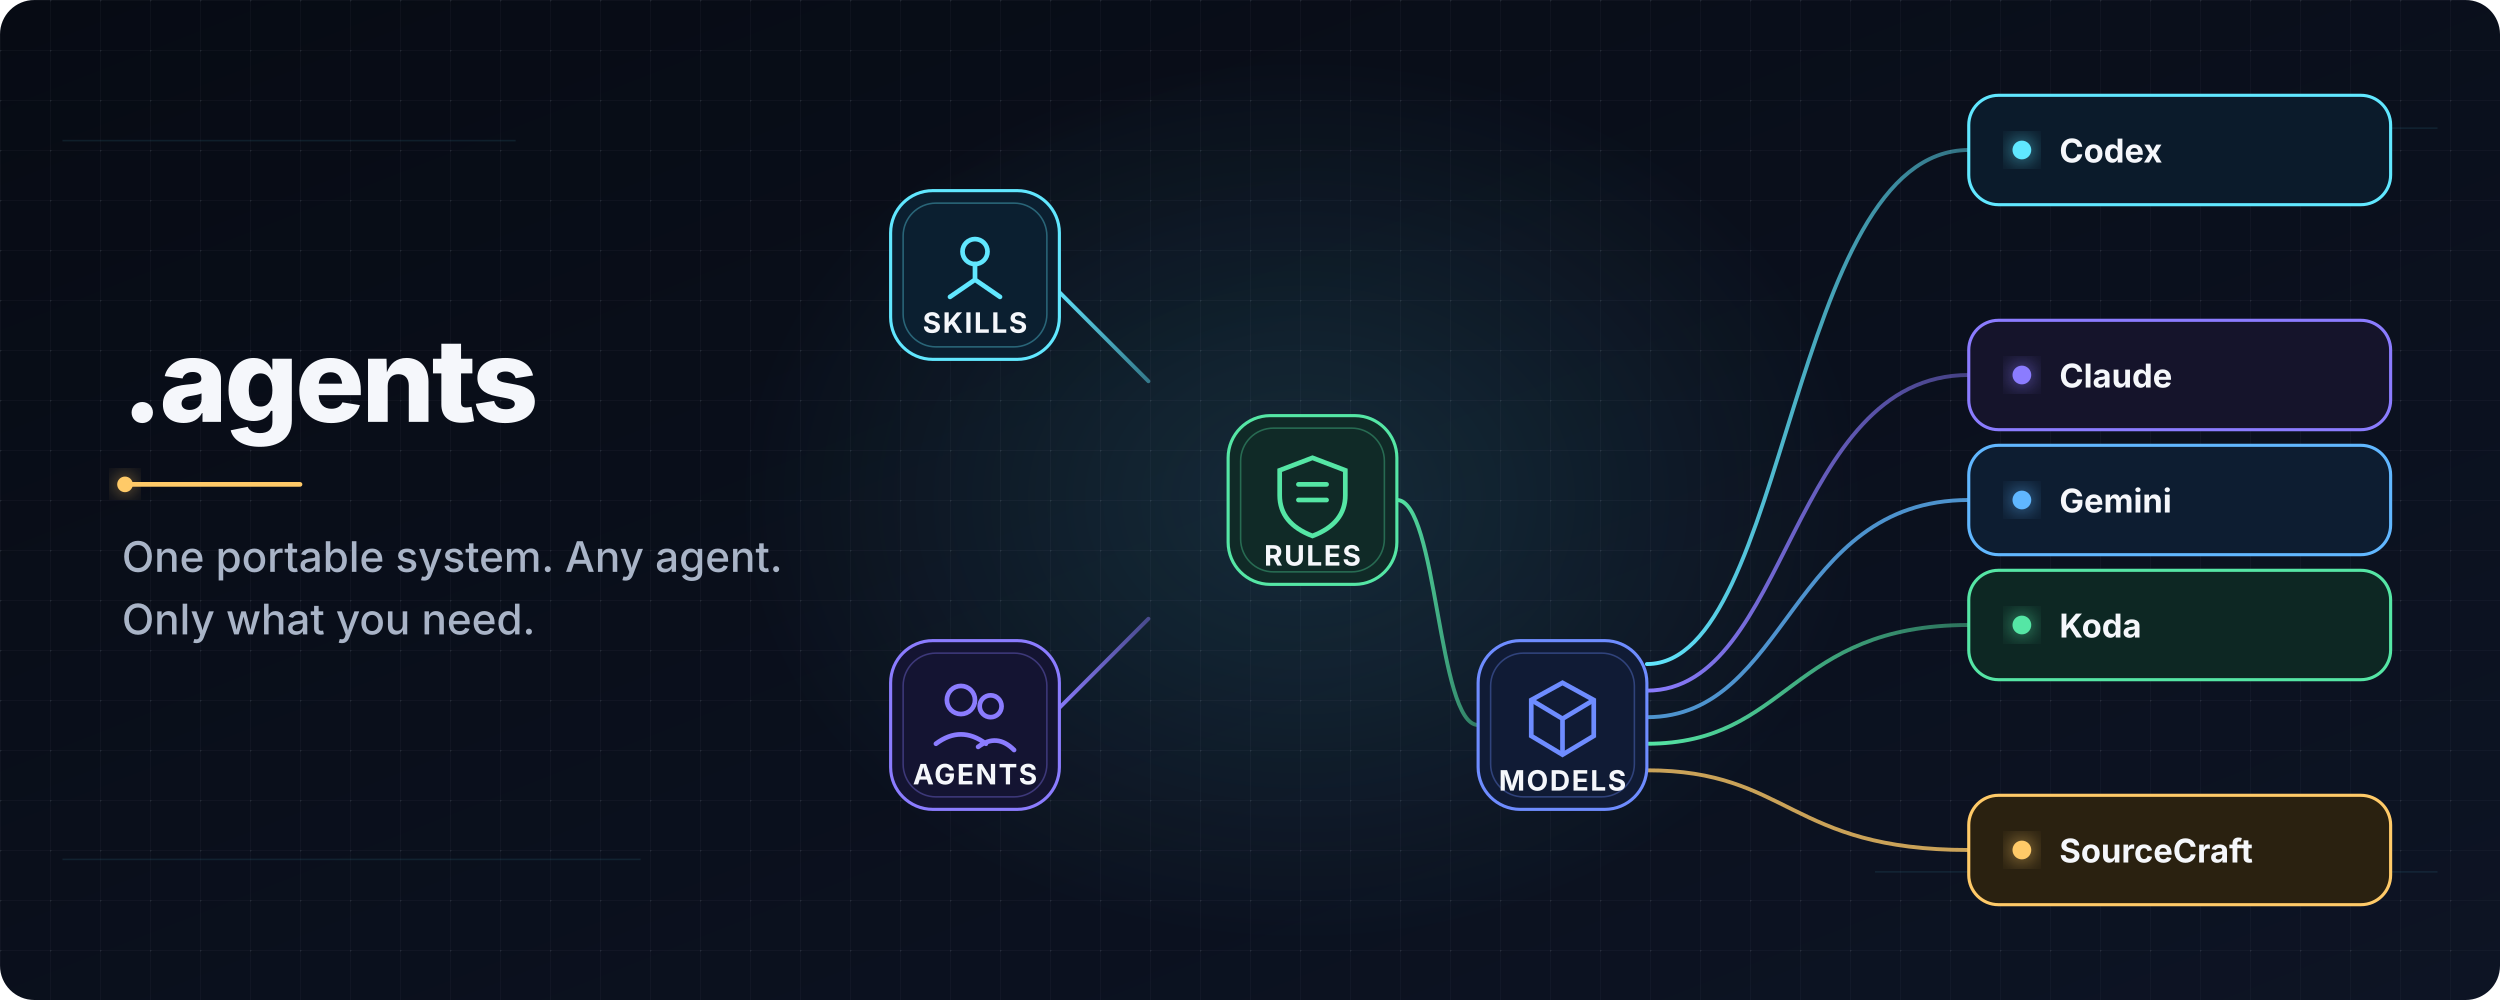
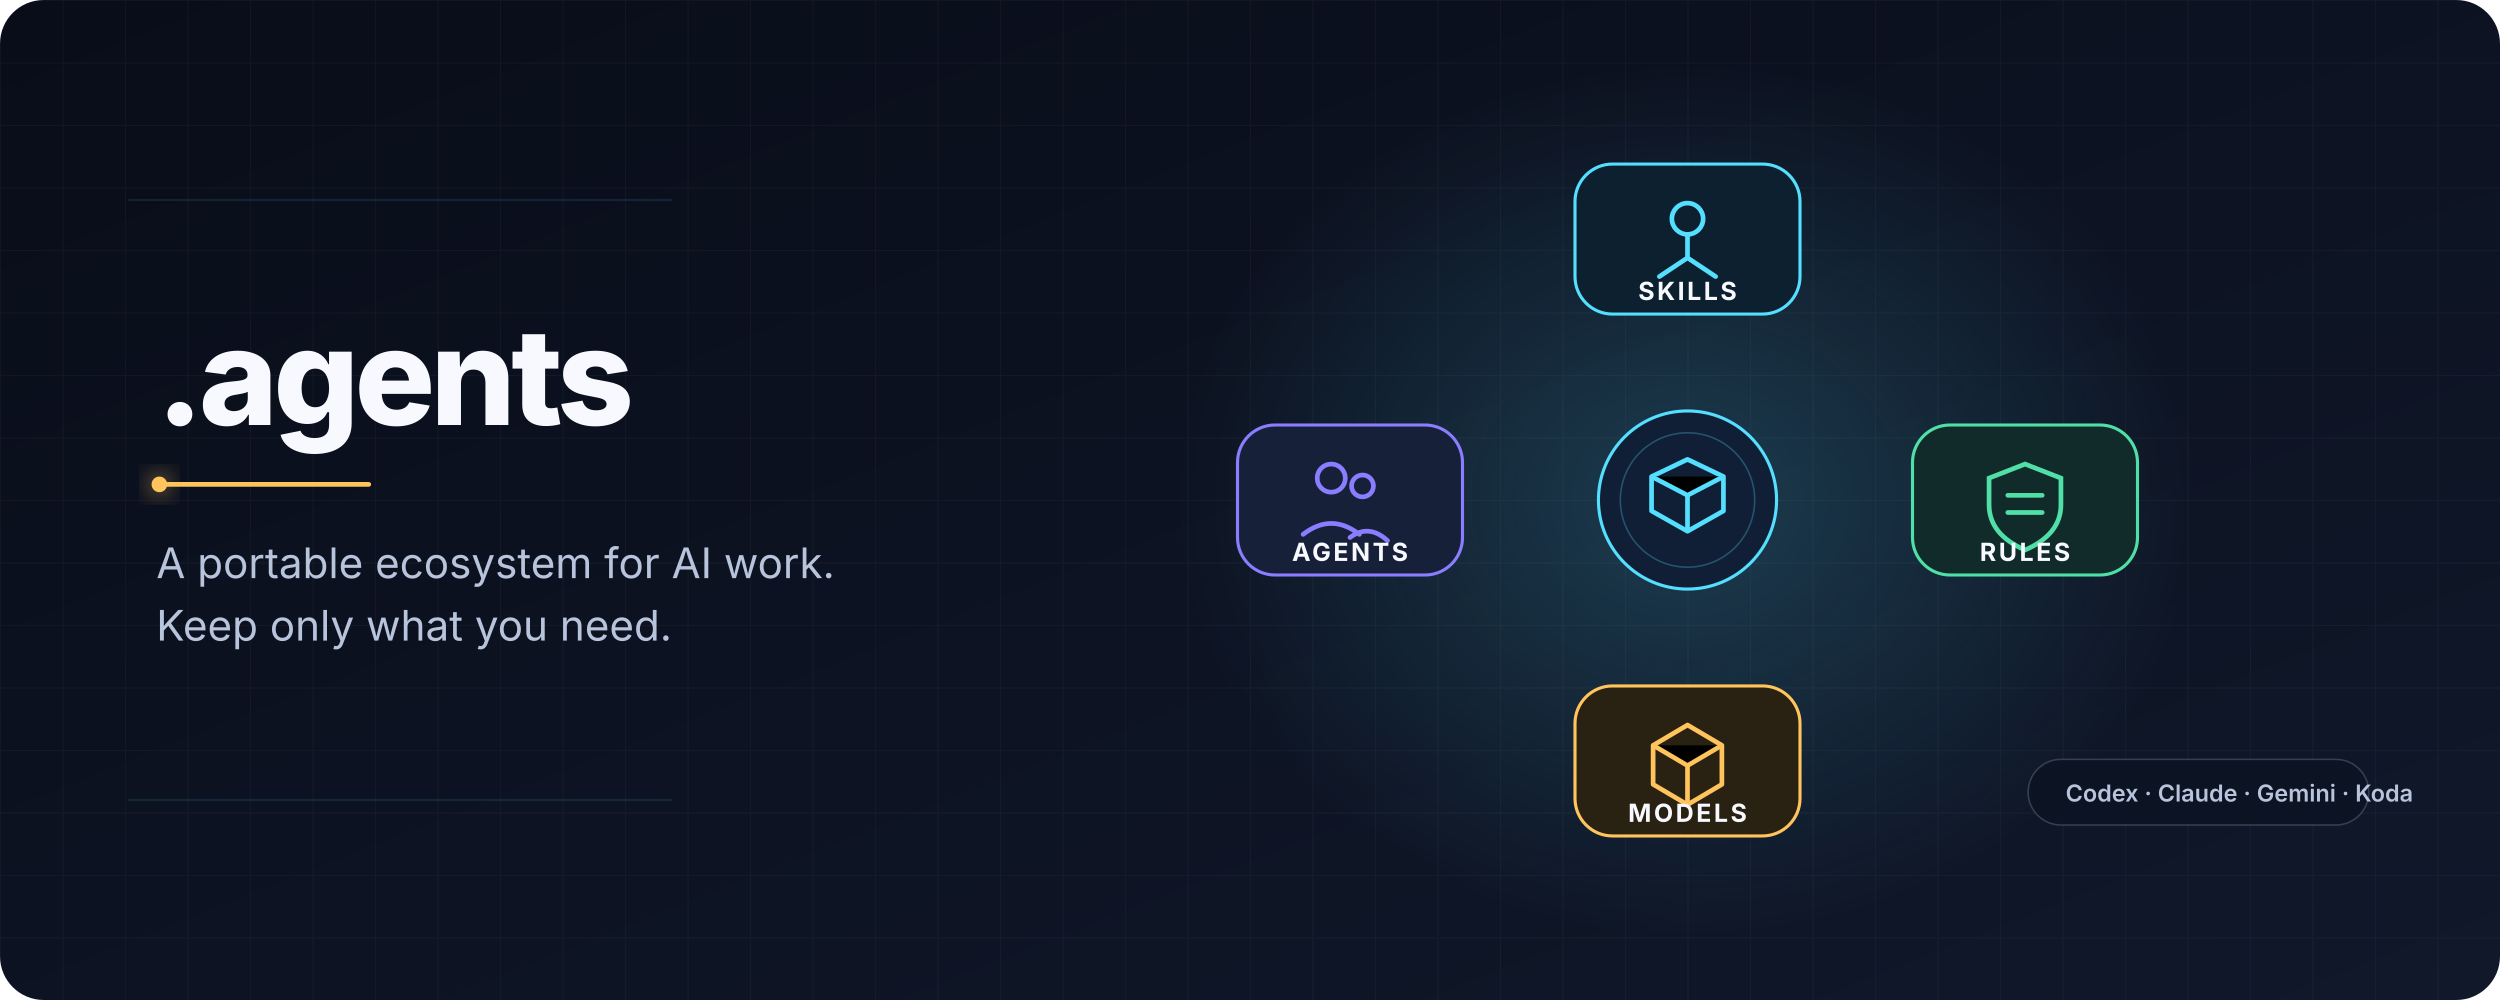
<svg xmlns="http://www.w3.org/2000/svg" width="1600" height="640" viewBox="0 0 1600 640" role="img" aria-labelledby="title desc">
  <defs>
-     <linearGradient id="bg" x1="0" y1="0" x2="1" y2="1">
-       <stop offset="0" stop-color="#070b14" />
-       <stop offset="1" stop-color="#0d1424" />
+     <linearGradient id="background" x1="0" y1="0" x2="1" y2="1">
+       <stop stop-color="#090d19" />
+       <stop offset="1" stop-color="#10182a" />
    </linearGradient>
-     <radialGradient id="hub" cx="50%" cy="50%" r="50%">
-       <stop offset="0" stop-color="#61e7ff" stop-opacity=".13" />
-       <stop offset="1" stop-color="#61e7ff" stop-opacity="0" />
+     <radialGradient id="aura" cx="50%" cy="50%" r="50%">
+       <stop stop-color="#55dfff" stop-opacity=".2" />
+       <stop offset="1" stop-color="#55dfff" stop-opacity="0" />
    </radialGradient>
-     <pattern id="grid" width="32" height="32" patternUnits="userSpaceOnUse">
-       <path d="M32 0H0V32" fill="none" stroke="#a9b4c7" stroke-opacity=".055" />
-       <circle cx="0" cy="0" r="1" fill="#a9b4c7" fill-opacity=".13" />
-     </pattern>
-     <filter id="glow" x="-50%" y="-50%" width="200%" height="200%">
-       <feGaussianBlur stdDeviation="7" result="blur" />
+     <linearGradient id="link" x1="0" y1="0" x2="1" y2="1">
+       <stop stop-color="#55dfff" />
+       <stop offset="1" stop-color="#8a7dff" />
+     </linearGradient>
+     <filter id="glow" x="-80%" y="-80%" width="260%" height="260%">
+       <feGaussianBlur stdDeviation="8" result="blur" />
      <feMerge>
        <feMergeNode in="blur" />
        <feMergeNode in="SourceGraphic" />
      </feMerge>
    </filter>
-     <linearGradient id="cyanLine" x1="0" y1="0" x2="1" y2="0">
-       <stop stop-color="#61e7ff" />
-       <stop offset="1" stop-color="#61e7ff" stop-opacity=".45" />
-     </linearGradient>
-     <linearGradient id="violetLine" x1="0" y1="0" x2="1" y2="0">
-       <stop stop-color="#8b7cff" />
-       <stop offset="1" stop-color="#8b7cff" stop-opacity=".45" />
-     </linearGradient>
-     <linearGradient id="greenLine" x1="0" y1="0" x2="1" y2="0">
-       <stop stop-color="#55e6a5" />
-       <stop offset="1" stop-color="#55e6a5" stop-opacity=".45" />
-     </linearGradient>
-     <style>
-       .title{font:800 74px Inter,ui-sans-serif,system-ui,sans-serif;letter-spacing:-2px;fill:#f5f7fb}
-       .subtitle{font:450 27px Inter,ui-sans-serif,system-ui,sans-serif;fill:#a9b4c7}
-       .node{font:700 18px Inter,ui-sans-serif,system-ui,sans-serif;letter-spacing:1px;fill:#f5f7fb;text-anchor:middle}
-       .host{font:650 21px Inter,ui-sans-serif,system-ui,sans-serif;fill:#f5f7fb}
-       .route{fill:none;stroke-width:2.5;stroke-linecap:round;stroke-linejoin:round}
-     </style>
+     <pattern id="grid" width="40" height="40" patternUnits="userSpaceOnUse">
+       <path d="M40 0H0V40" fill="none" stroke="#cbd6ee" stroke-opacity=".05" />
+     </pattern>
+     <style>.brand{font:800 86px Inter,ui-sans-serif,system-ui,sans-serif;letter-spacing:-3px;fill:#f7f9ff}.tagline{font:400 27px Inter,ui-sans-serif,system-ui,sans-serif;fill:#b8c4dc}.label{font:700 16px Inter,ui-sans-serif,system-ui,sans-serif;letter-spacing:1.6px;fill:#f7f9ff;text-anchor:middle}.host{font:600 15px Inter,ui-sans-serif,system-ui,sans-serif;fill:#b8c4dc}</style>
  </defs>
-   <rect width="1600" height="640" rx="22" fill="url(#bg)" />
-   <rect width="1600" height="640" rx="22" fill="url(#grid)" />
-   <ellipse cx="833" cy="320" rx="360" ry="285" fill="url(#hub)" />
-   <path d="M40 90H330M40 550H410M1260 82H1560M1200 558H1560" stroke="#61e7ff" stroke-opacity=".09" />
-   <text class="title" x="78" y="270">.agents</text>
-   <path d="M80 310H192" stroke="#ffca68" stroke-width="3" stroke-linecap="round" />
-   <circle cx="80" cy="310" r="5" fill="#ffca68" filter="url(#glow)" />
-   <text class="subtitle" x="78" y="366">One portable system. Any agent.</text>
-   <text class="subtitle" x="78" y="406">Only what you need.</text>
-   <g class="route">
-     <path d="M674 183L735 244" stroke="url(#cyanLine)" />
-     <path d="M674 457L735 396" stroke="url(#violetLine)" />
-     <path d="M894 320C920 320 920 464 946 464" stroke="url(#greenLine)" />
-     <path d="M1054 425C1145 425 1145 96 1260 96" stroke="url(#cyanLine)" />
-     <path d="M1054 442C1145 442 1145 240 1260 240" stroke="url(#violetLine)" />
-     <path d="M1054 459C1145 459 1145 320 1260 320" stroke="#61b7ff" stroke-opacity=".78" />
-     <path d="M1054 476C1145 476 1145 400 1260 400" stroke="url(#greenLine)" />
-     <path d="M1054 493C1145 493 1145 544 1260 544" stroke="#ffca68" stroke-opacity=".78" />
+   <rect width="1600" height="640" rx="28" fill="url(#background)" />
+   <rect width="1600" height="640" rx="28" fill="url(#grid)" />
+   <ellipse cx="1080" cy="320" rx="330" ry="280" fill="url(#aura)" />
+   <path d="M82 128H430M82 512H430" stroke="#55dfff" stroke-opacity=".13" />
+   <text class="brand" x="100" y="272">.agents</text>
+   <path d="M102 310H236" stroke="#ffc45b" stroke-width="3" stroke-linecap="round" />
+   <circle cx="102" cy="310" r="5" fill="#ffc45b" filter="url(#glow)" />
+   <text class="tagline" x="100" y="370">A portable ecosystem for AI work.</text>
+   <text class="tagline" x="100" y="410">Keep only what you need.</text>
+   <g fill="none" stroke="url(#link)" stroke-width="2.5" stroke-linecap="round">
+     <path d="M1080 201V263" />
+     <path d="M936 320H1023" />
+     <path d="M1137 320H1224" />
+     <path d="M1080 377V439" />
  </g>
-   <g transform="translate(570 122)">
-     <rect width="108" height="108" rx="27" fill="#0b1f30" stroke="#61e7ff" stroke-width="2" />
-     <rect x="8" y="8" width="92" height="92" rx="21" fill="none" stroke="#61e7ff" stroke-opacity=".35" />
-     <circle cx="54" cy="39" r="8" fill="none" stroke="#61e7ff" stroke-width="3" />
-     <path d="M54 47V57M38 68L54 57 70 68" fill="none" stroke="#61e7ff" stroke-width="3" stroke-linecap="round" />
-     <text class="node" x="54" y="91">SKILLS</text>
+   <g transform="translate(1023 263)">
+     <circle cx="57" cy="57" r="57" fill="#111f36" stroke="#55dfff" stroke-width="2" />
+     <circle cx="57" cy="57" r="43" fill="none" stroke="#55dfff" stroke-opacity=".28" />
+     <path d="M57 31L80 42V64L57 77 34 64V42Z" fill="none" stroke="#55dfff" stroke-width="3" stroke-linejoin="round" />
+     <path d="M34 42L57 54 80 42M57 54V77" stroke="#55dfff" stroke-width="3" stroke-linejoin="round" />
  </g>
-   <g transform="translate(570 410)">
-     <rect width="108" height="108" rx="27" fill="#141432" stroke="#8b7cff" stroke-width="2" />
-     <rect x="8" y="8" width="92" height="92" rx="21" fill="none" stroke="#8b7cff" stroke-opacity=".35" />
-     <circle cx="45" cy="38" r="9" fill="none" stroke="#8b7cff" stroke-width="3" />
-     <circle cx="64" cy="42" r="7" fill="none" stroke="#8b7cff" stroke-width="3" />
-     <path d="M29 66Q45 54 61 66M56 68Q68 59 79 70" fill="none" stroke="#8b7cff" stroke-width="3" stroke-linecap="round" />
-     <text class="node" x="54" y="92">AGENTS</text>
+   <g transform="translate(1008 105)">
+     <rect width="144" height="96" rx="24" fill="#0d2030" stroke="#55dfff" stroke-width="2" />
+     <circle cx="72" cy="35" r="10" fill="none" stroke="#55dfff" stroke-width="3" />
+     <path d="M72 45V60M54 72L72 60 90 72" fill="none" stroke="#55dfff" stroke-width="3" stroke-linecap="round" />
+     <text class="label" x="72" y="87">SKILLS</text>
  </g>
-   <g transform="translate(786 266)">
-     <rect width="108" height="108" rx="27" fill="#102a27" stroke="#55e6a5" stroke-width="2" />
-     <rect x="8" y="8" width="92" height="92" rx="21" fill="none" stroke="#55e6a5" stroke-opacity=".35" />
-     <path d="M54 27L75 35V51Q75 69 54 77Q33 69 33 51V35Z" fill="none" stroke="#55e6a5" stroke-width="3" />
-     <path d="M45 44H63M45 54H63" stroke="#55e6a5" stroke-width="3" stroke-linecap="round" />
-     <text class="node" x="54" y="96">RULES</text>
+   <g transform="translate(792 272)">
+     <rect width="144" height="96" rx="24" fill="#172039" stroke="#8a7dff" stroke-width="2" />
+     <circle cx="60" cy="34" r="9" fill="none" stroke="#8a7dff" stroke-width="3" />
+     <circle cx="80" cy="39" r="7" fill="none" stroke="#8a7dff" stroke-width="3" />
+     <path d="M42 70Q60 56 78 70M72 72Q84 63 96 74" fill="none" stroke="#8a7dff" stroke-width="3" stroke-linecap="round" />
+     <text class="label" x="72" y="87">AGENTS</text>
  </g>
-   <g transform="translate(946 410)">
-     <rect width="108" height="108" rx="27" fill="#101b35" stroke="#6e8cff" stroke-width="2" />
-     <rect x="8" y="8" width="92" height="92" rx="21" fill="none" stroke="#6e8cff" stroke-opacity=".35" />
-     <path d="M54 27L74 38V61L54 73 34 61V38Z" fill="none" stroke="#6e8cff" stroke-width="3" />
-     <path d="M34 38L54 50 74 38M54 50V73" fill="none" stroke="#6e8cff" stroke-width="3" />
-     <text class="node" x="54" y="96">MODELS</text>
+   <g transform="translate(1224 272)">
+     <rect width="144" height="96" rx="24" fill="#102b29" stroke="#50dfa7" stroke-width="2" />
+     <path d="M72 25L95 34V51Q95 70 72 80Q49 70 49 51V34Z" fill="none" stroke="#50dfa7" stroke-width="3" />
+     <path d="M61 45H83M61 56H83" stroke="#50dfa7" stroke-width="3" stroke-linecap="round" />
+     <text class="label" x="72" y="87">RULES</text>
  </g>
-   <g>
-     <g transform="translate(1260 61)">
-       <rect width="270" height="70" rx="19" fill="#0b1b2b" stroke="#61e7ff" stroke-width="2" />
-       <circle cx="34" cy="35" r="6" fill="#61e7ff" filter="url(#glow)" />
-       <text class="host" x="58" y="43">Codex</text>
-     </g>
-     <g transform="translate(1260 205)">
-       <rect width="270" height="70" rx="19" fill="#15142b" stroke="#8b7cff" stroke-width="2" />
-       <circle cx="34" cy="35" r="6" fill="#8b7cff" filter="url(#glow)" />
-       <text class="host" x="58" y="43">Claude</text>
-     </g>
-     <g transform="translate(1260 285)">
-       <rect width="270" height="70" rx="19" fill="#0d1d31" stroke="#61b7ff" stroke-width="2" />
-       <circle cx="34" cy="35" r="6" fill="#61b7ff" filter="url(#glow)" />
-       <text class="host" x="58" y="43">Gemini</text>
-     </g>
-     <g transform="translate(1260 365)">
-       <rect width="270" height="70" rx="19" fill="#0d2723" stroke="#55e6a5" stroke-width="2" />
-       <circle cx="34" cy="35" r="6" fill="#55e6a5" filter="url(#glow)" />
-       <text class="host" x="58" y="43">Koda</text>
-     </g>
-     <g transform="translate(1260 509)">
-       <rect width="270" height="70" rx="19" fill="#2a2110" stroke="#ffca68" stroke-width="2" />
-       <circle cx="34" cy="35" r="6" fill="#ffca68" filter="url(#glow)" />
-       <text class="host" x="58" y="43">SourceCraft</text>
-     </g>
+   <g transform="translate(1008 439)">
+     <rect width="144" height="96" rx="24" fill="#292112" stroke="#ffc45b" stroke-width="2" />
+     <path d="M72 25L94 38V63L72 76 50 63V38Z" fill="none" stroke="#ffc45b" stroke-width="3" stroke-linejoin="round" />
+     <path d="M50 38L72 51 94 38M72 51V76" stroke="#ffc45b" stroke-width="3" stroke-linejoin="round" />
+     <text class="label" x="72" y="87">MODELS</text>
+   </g>
+   <g transform="translate(1298 486)">
+     <rect width="218" height="42" rx="21" fill="#0c1424" stroke="#c6d2e8" stroke-opacity=".22" />
+     <text class="host" x="24" y="27">Codex · Claude · Gemini · Koda</text>
  </g>
</svg>
